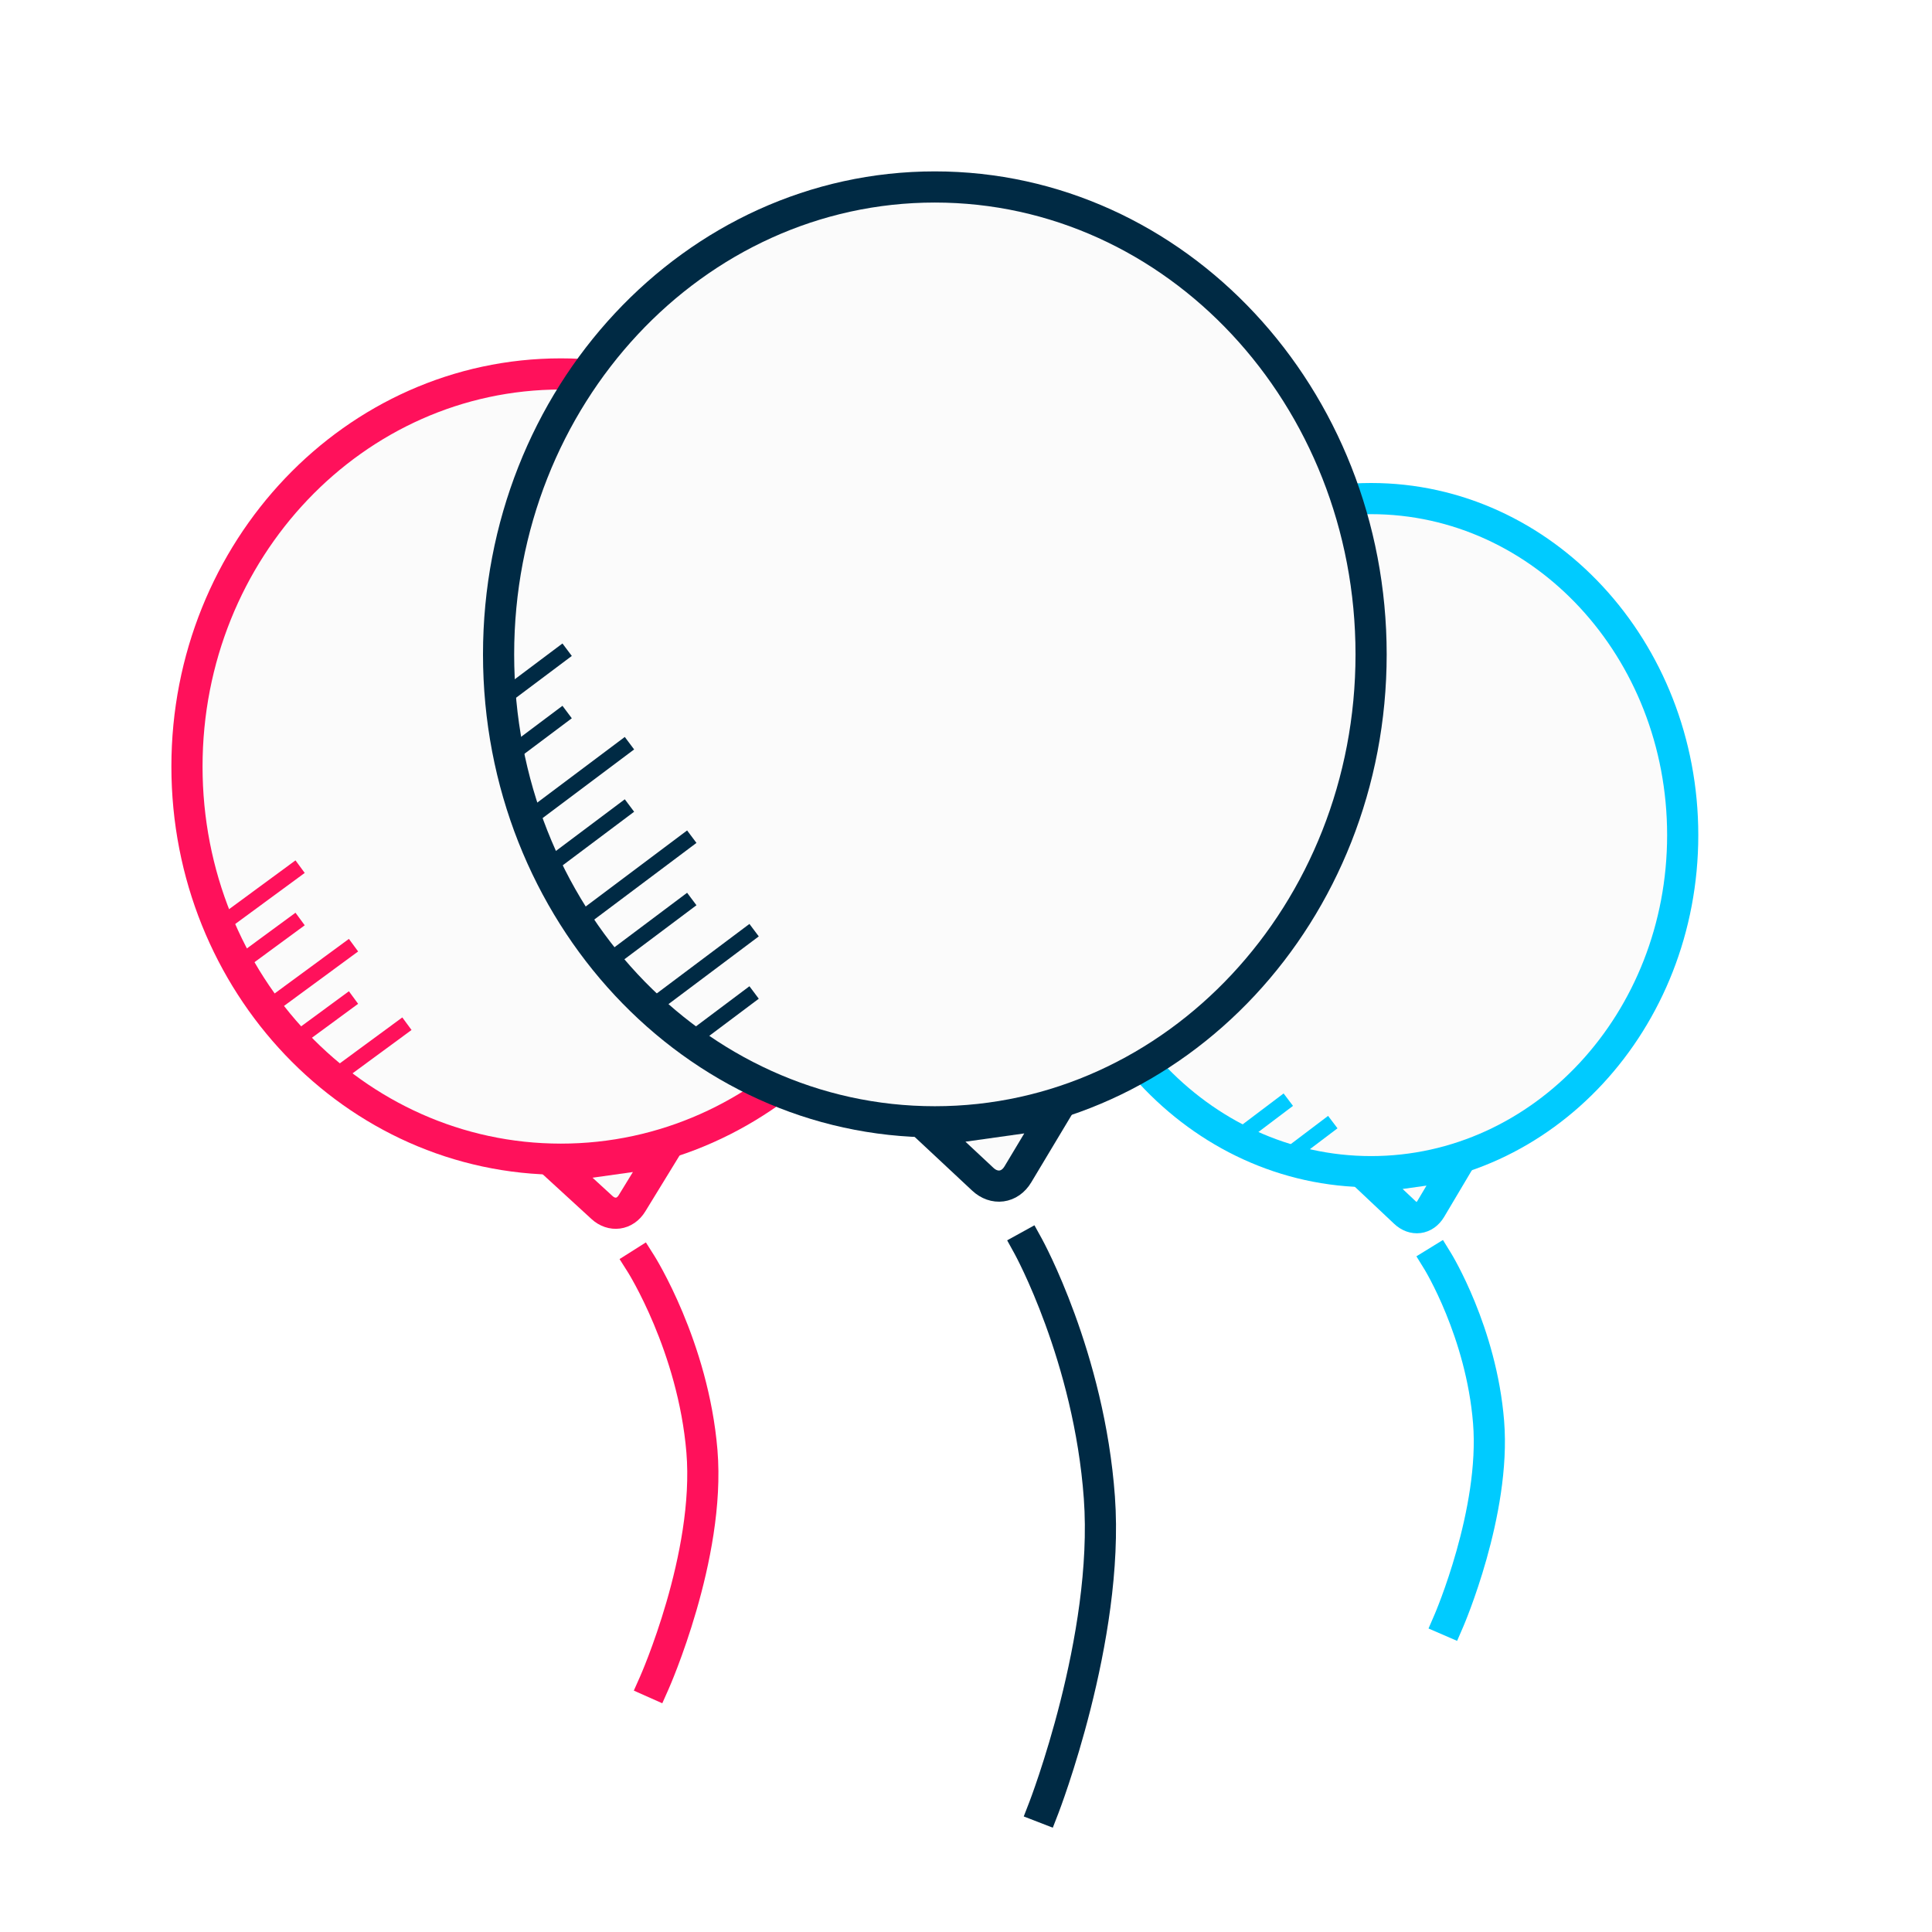
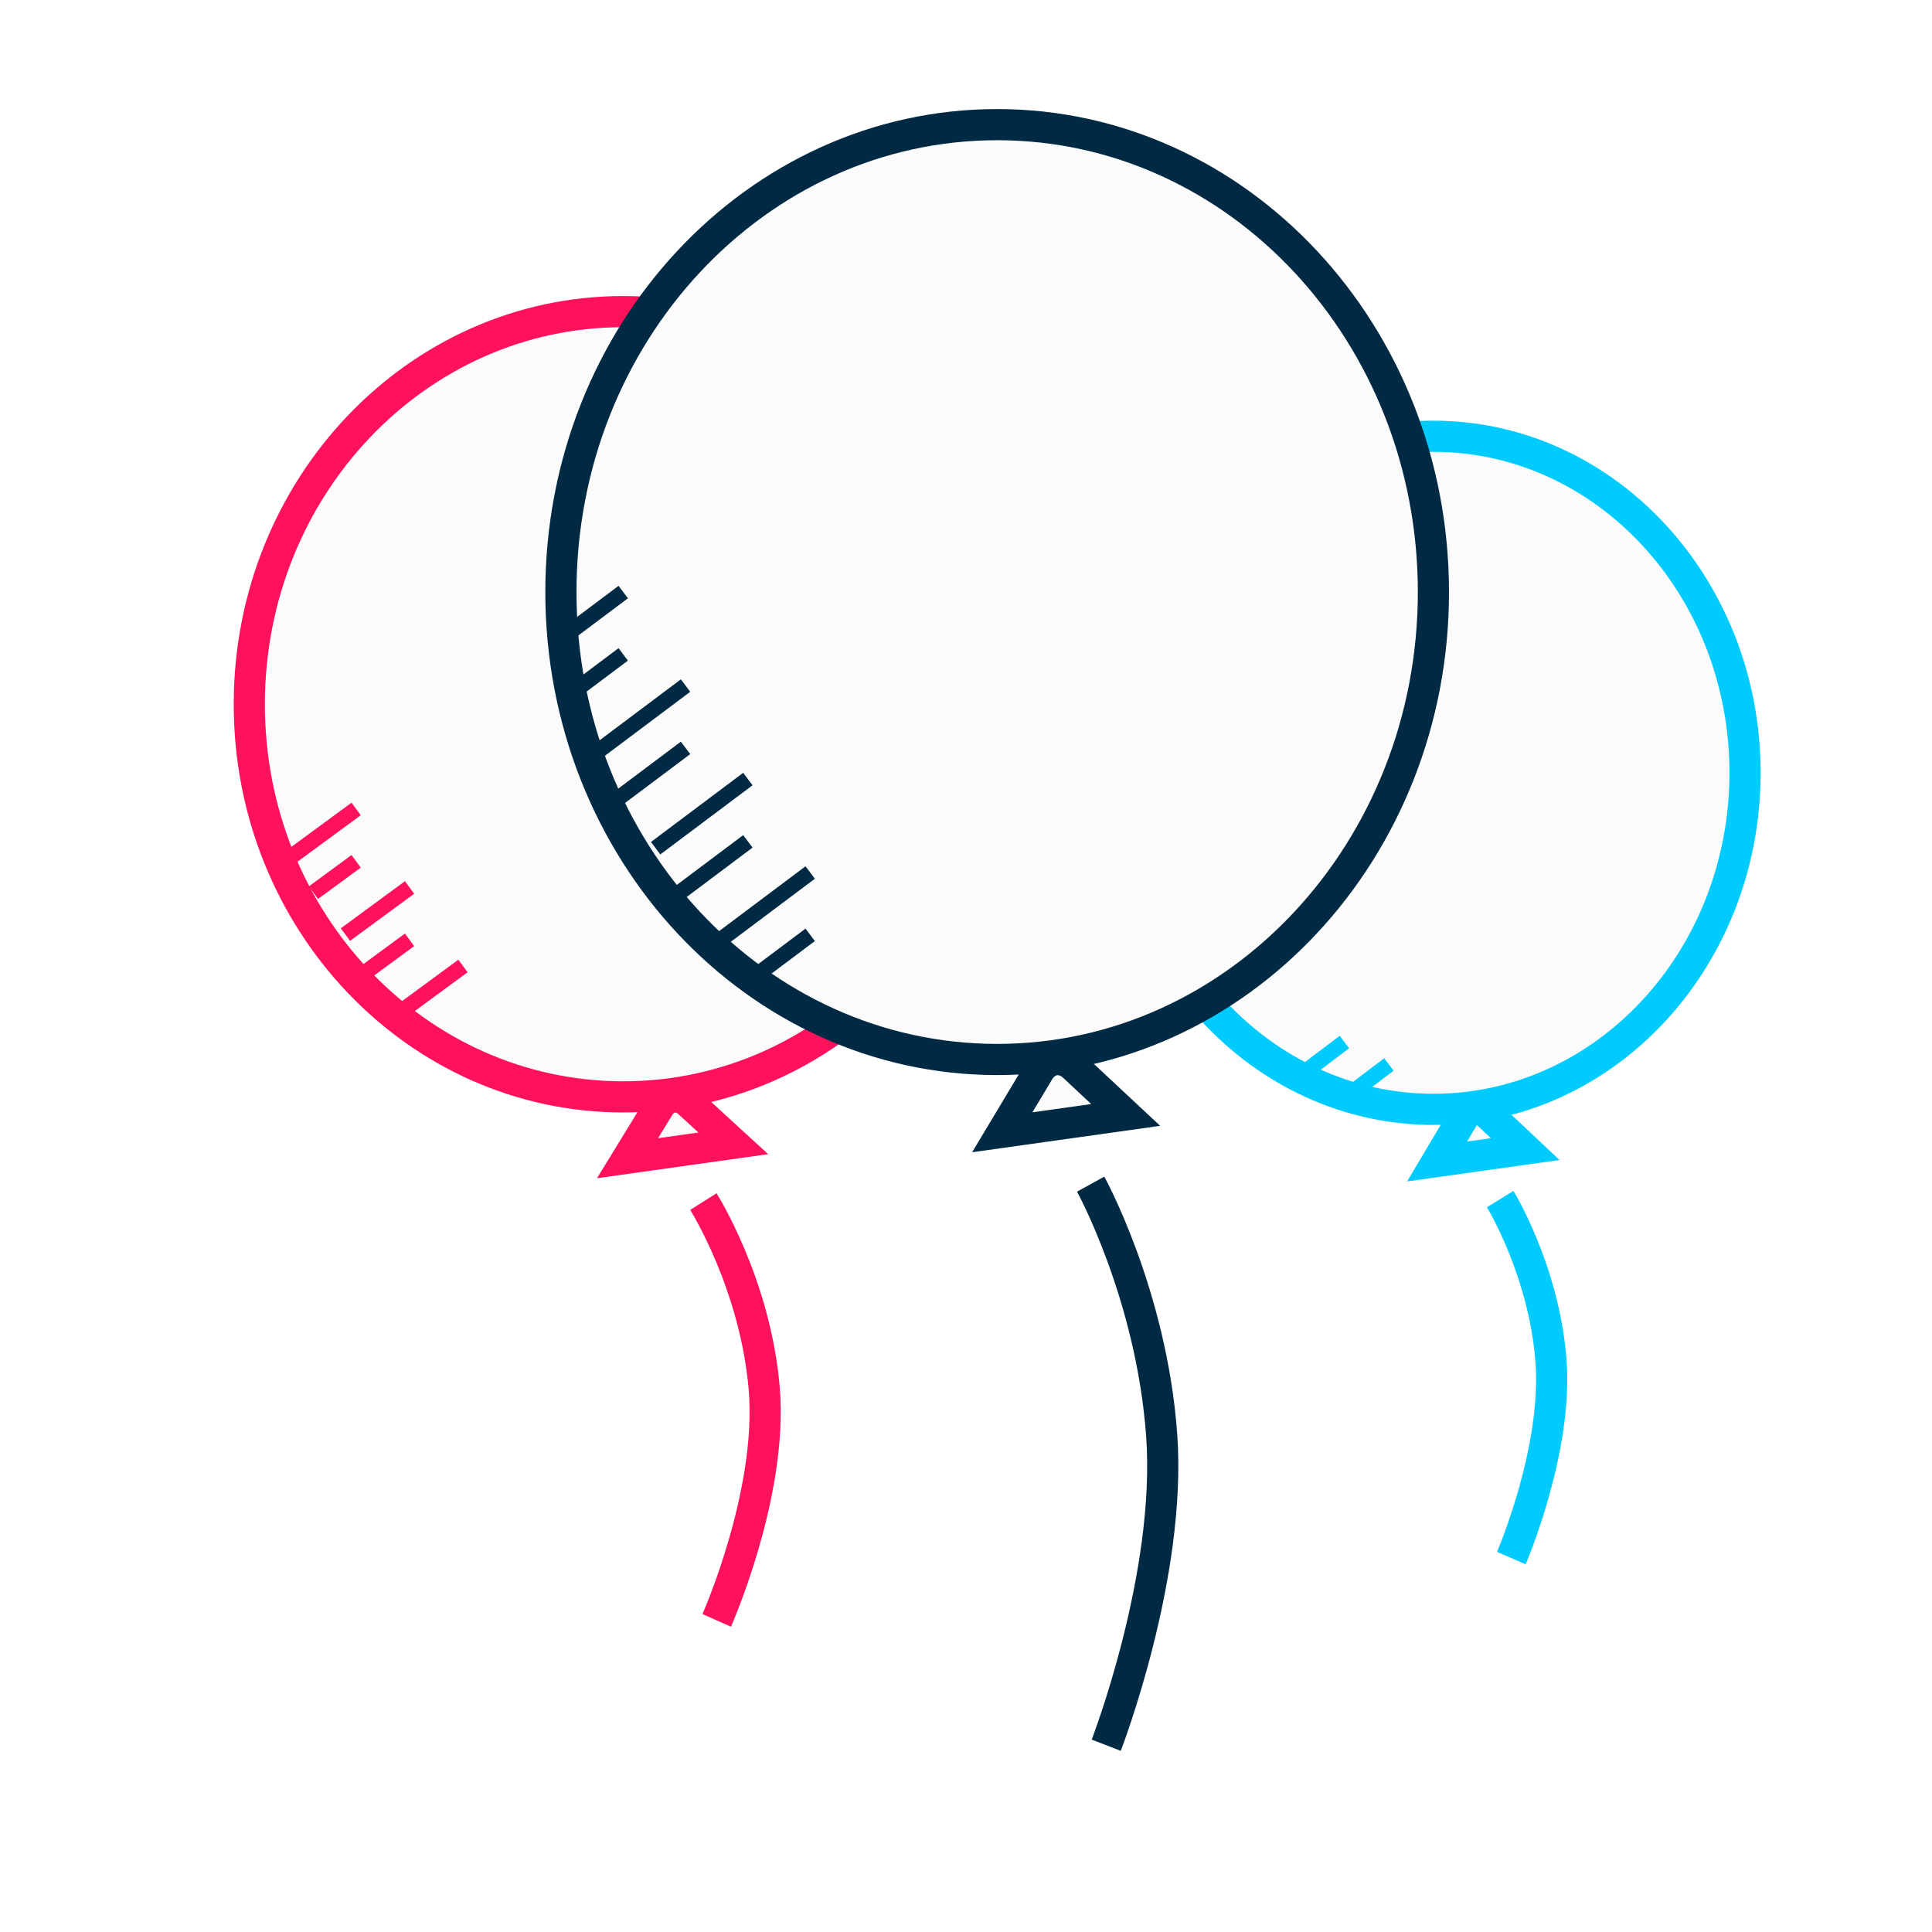
<svg xmlns="http://www.w3.org/2000/svg" width="31px" height="31px" viewBox="0 0 31 31" version="1.1">
  <defs />
  <g id="Page-1" stroke="none" stroke-width="1" fill="none" fill-rule="evenodd">
    <g id="svg-birthday">
-       <g id="magenta" transform="translate(2, 6)" stroke="#FF115B">
-         <ellipse id="Oval-28" stroke-width="0.5" fill="#FBFBFB" cx="7" cy="6.3" rx="6" ry="6.3" />
-         <g id="Group-4" transform="translate(2.428571, 9.72) scale(-1, 1) translate(-2.428571, -9.72) translate(0.428571, 6.72)" stroke-width="0.25" stroke-linecap="square">
-           <path d="M0.857,3.36 L1.543,3.864" id="Line" />
-           <path d="M1.714,2.1 L2.4,2.604" id="Line" />
-           <path d="M0,3.78 L1.029,4.536" id="Line" />
-           <path d="M0.857,2.52 L1.886,3.276" id="Line" />
-           <path d="M1.714,1.26 L2.743,2.016" id="Line" />
+       <g transform="translate(4, 2)" id="Page-1">
+         <g>
+           <g>
+             <g id="svg-birthday">
+               <g id="magenta" transform="translate(0, 3)" stroke="#FF115B">
+                 <ellipse id="Oval-28" stroke-width="0.5" fill="#FBFBFB" cx="6" cy="6.3" rx="6" ry="6.3" />
+                 <g id="Group-4" transform="translate(1.928571, 9.72) scale(-1, 1) translate(-1.928571, -9.72) translate(0.428571, 7.72)" stroke-width="0.25">
+                   <path d="M0.857,2.36 L1.543,2.864" id="Line" />
+                   <path d="M1.714,1.1 L2.4,1.604" id="Line" />
+                   <path d="M0,2.78 L1.029,3.536" id="Line" />
+                   <path d="M0.857,1.52 L1.886,2.276" id="Line" />
+                   <path d="M1.714,0.26 L2.743,1.016" id="Line" />
+                 </g>
+                 <path d="M6.614,12.724 C6.748,12.561 6.962,12.556 7.1,12.724 L7.714,13.469 L6,13.469 L6.614,12.724 L6.614,12.724 Z" id="Triangle-2" stroke-width="0.5" fill="#FBFBFB" transform="translate(6.857143, 13.03433) rotate(-8) translate(-6.857143, -13.03433) " />
+                 <path d="M7.286,14.28 C7.286,14.28 8.123,15.603 8.263,17.287 C8.402,18.971 7.5,21 7.5,21" id="Line" stroke-width="0.5" />
+               </g>
+               <g id="blue" transform="translate(14, 5)" stroke="#00CBFF">
+                 <ellipse id="Oval-28" stroke-width="0.5" fill="#FBFBFB" cx="5" cy="5.4" rx="5" ry="5.4" />
+                 <g id="Group-3" transform="translate(3.285714, 10.64) scale(-1, 1) translate(-3.285714, -10.64) translate(2.285714, 9.64)" stroke-width="0.25">
+                   <path d="M0.714,0.08 L1.429,0.62" id="Line" />
+                   <path d="M0,0.44 L0.714,0.98" id="Line" />
+                 </g>
+                 <path d="M5.504,10.912 C5.62,10.767 5.802,10.759 5.924,10.912 L6.428,11.541 L5,11.541 L5.504,10.912 L5.504,10.912 Z" id="Triangle-2" stroke-width="0.5" fill="#FBFBFB" transform="translate(5.714009, 11.17031) rotate(-8) translate(-5.714009, -11.17031) " />
+                 <path d="M6.071,12.24 C6.071,12.24 6.769,13.374 6.885,14.817 C7.002,16.261 6.25,18 6.25,18" id="Line" stroke-width="0.5" />
+               </g>
+               <g id="darkblue" transform="translate(5, 0)" stroke="#002A44">
+                 <ellipse id="Oval-28" stroke-width="0.5" fill="#FBFBFB" cx="7" cy="7.5" rx="7" ry="7.5" />
+                 <g id="Group-2" transform="translate(2, 10.5) scale(-1, 1) translate(-2, -10.5) translate(0, 7)" stroke-width="0.25">
+                   <path d="M1,4.5 L2.2,5.4" id="Line" />
+                   <path d="M0,6 L1,6.75" id="Line" />
+                   <path d="M2,3 L3.2,3.9" id="Line" />
+                   <path d="M3,1.5 L3.8,2.1" id="Line" />
+                   <path d="M1,3.5 L2.48,4.61" id="Line" />
+                   <path d="M0,5 L1.48,6.11" id="Line" />
+                   <path d="M2,2 L3.4,3.05" id="Line" />
+                   <path d="M3,0.5 L3.8,1.1" id="Line" />
+                 </g>
+                 <path d="M7.716,15.148 C7.873,14.954 8.123,14.948 8.284,15.148 L9,16.034 L7,16.034 L7.716,15.148 L7.716,15.148 Z" id="Triangle-2" stroke-width="0.5" fill="#FBFBFB" transform="translate(8, 15.51706) rotate(-8) translate(-8, -15.51706) " />
+                 <path d="M8.5,17 C8.5,17 9.477,18.772 9.64,21.029 C9.803,23.285 8.75,26.003 8.75,26.003" id="Line" stroke-width="0.5" />
+               </g>
+             </g>
+           </g>
        </g>
-         <path d="M7.614,12.724 C7.748,12.561 7.962,12.556 8.1,12.724 L8.714,13.469 L7,13.469 L7.614,12.724 Z" id="Triangle-2" stroke-width="0.5" fill="#FBFBFB" transform="translate(7.857143, 13.03433) scale(1, -1) rotate(8) translate(-7.857143, -13.03433) " />
-         <path d="M8.286,14.28 C8.286,14.28 9.123,15.603 9.263,17.287 C9.402,18.971 8.5,21 8.5,21" id="Line" stroke-width="0.5" stroke-linecap="square" />
-       </g>
-       <g id="blue" transform="translate(17, 8)" stroke="#00CBFF">
-         <ellipse id="Oval-28" stroke-width="0.5" fill="#FBFBFB" cx="5" cy="5.4" rx="5" ry="5.4" />
-         <g id="Group-3" transform="translate(3.285714, 10.14) scale(-1, 1) translate(-3.285714, -10.14) translate(2.285714, 8.64)" stroke-width="0.25" stroke-linecap="square">
-           <path d="M0.714,1.08 L1.429,1.62" id="Line" />
-           <path d="M0,1.44 L0.714,1.98" id="Line" />
-         </g>
-         <path d="M5.504,10.912 C5.62,10.767 5.802,10.759 5.924,10.912 L6.428,11.541 L5,11.541 L5.504,10.912 Z" id="Triangle-2" stroke-width="0.5" fill="#FBFBFB" transform="translate(5.714009, 11.17031) scale(1, -1) rotate(8) translate(-5.714009, -11.17031) " />
-         <path d="M6.071,12.24 C6.071,12.24 6.769,13.374 6.885,14.817 C7.002,16.261 6.25,18 6.25,18" id="Line" stroke-width="0.5" stroke-linecap="square" />
-       </g>
-       <g id="darkblue" transform="translate(7, 3)" stroke="#002A44">
-         <ellipse id="Oval-28" stroke-width="0.5" fill="#FBFBFB" cx="8" cy="7.5" rx="7" ry="7.5" />
-         <g id="Group-2" transform="translate(2.5, 10.5) scale(-1, 1) translate(-2.5, -10.5) translate(0, 6)" stroke-width="0.25" stroke-linecap="square">
-           <path d="M1,5.5 L2.2,6.4" id="Line" />
-           <path d="M0,7 L1,7.75" id="Line" />
-           <path d="M2,4 L3.2,4.9" id="Line" />
-           <path d="M3,2.5 L3.8,3.1" id="Line" />
-           <path d="M1,4.5 L2.48,5.61" id="Line" />
-           <path d="M0,6 L1.48,7.11" id="Line" />
-           <path d="M2,3 L3.4,4.05" id="Line" />
-           <path d="M3,1.5 L3.8,2.1" id="Line" />
-         </g>
-         <path d="M8.716,15.148 C8.873,14.954 9.123,14.948 9.284,15.148 L10,16.034 L8,16.034 L8.716,15.148 Z" id="Triangle-2" stroke-width="0.5" fill="#FBFBFB" transform="translate(9, 15.51706) scale(1, -1) rotate(8) translate(-9, -15.51706) " />
-         <path d="M9.5,17 C9.5,17 10.477,18.772 10.64,21.029 C10.803,23.285 9.75,26.003 9.75,26.003" id="Line" stroke-width="0.5" stroke-linecap="square" />
      </g>
    </g>
  </g>
</svg>
